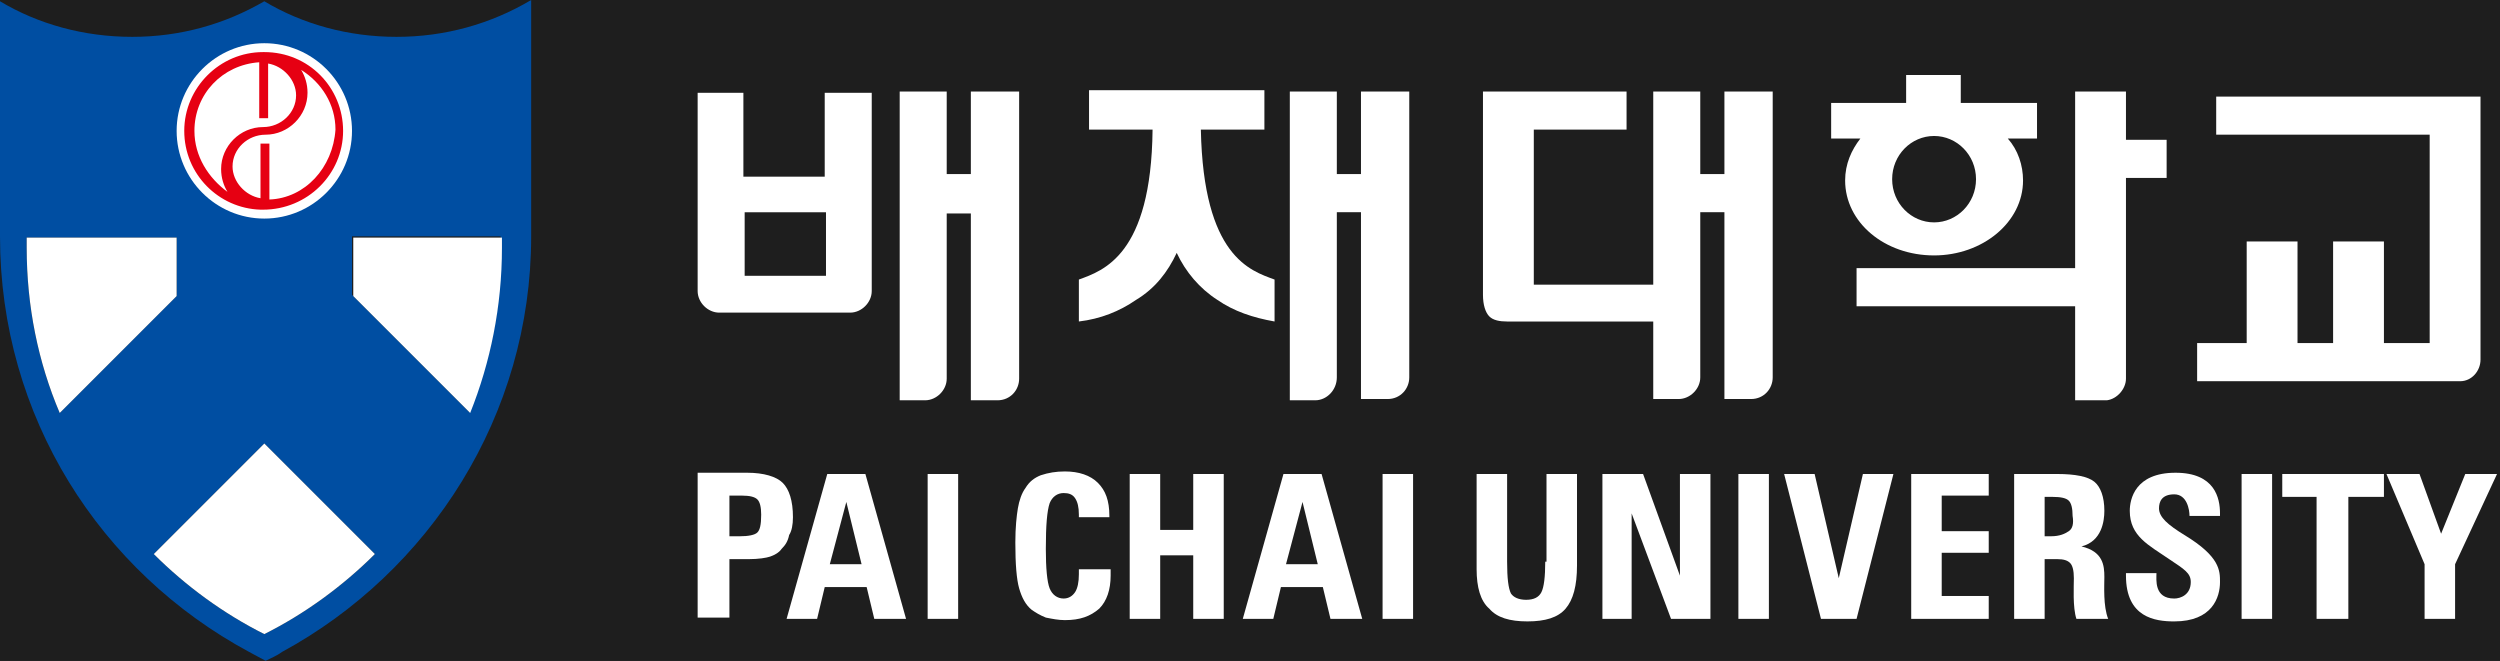
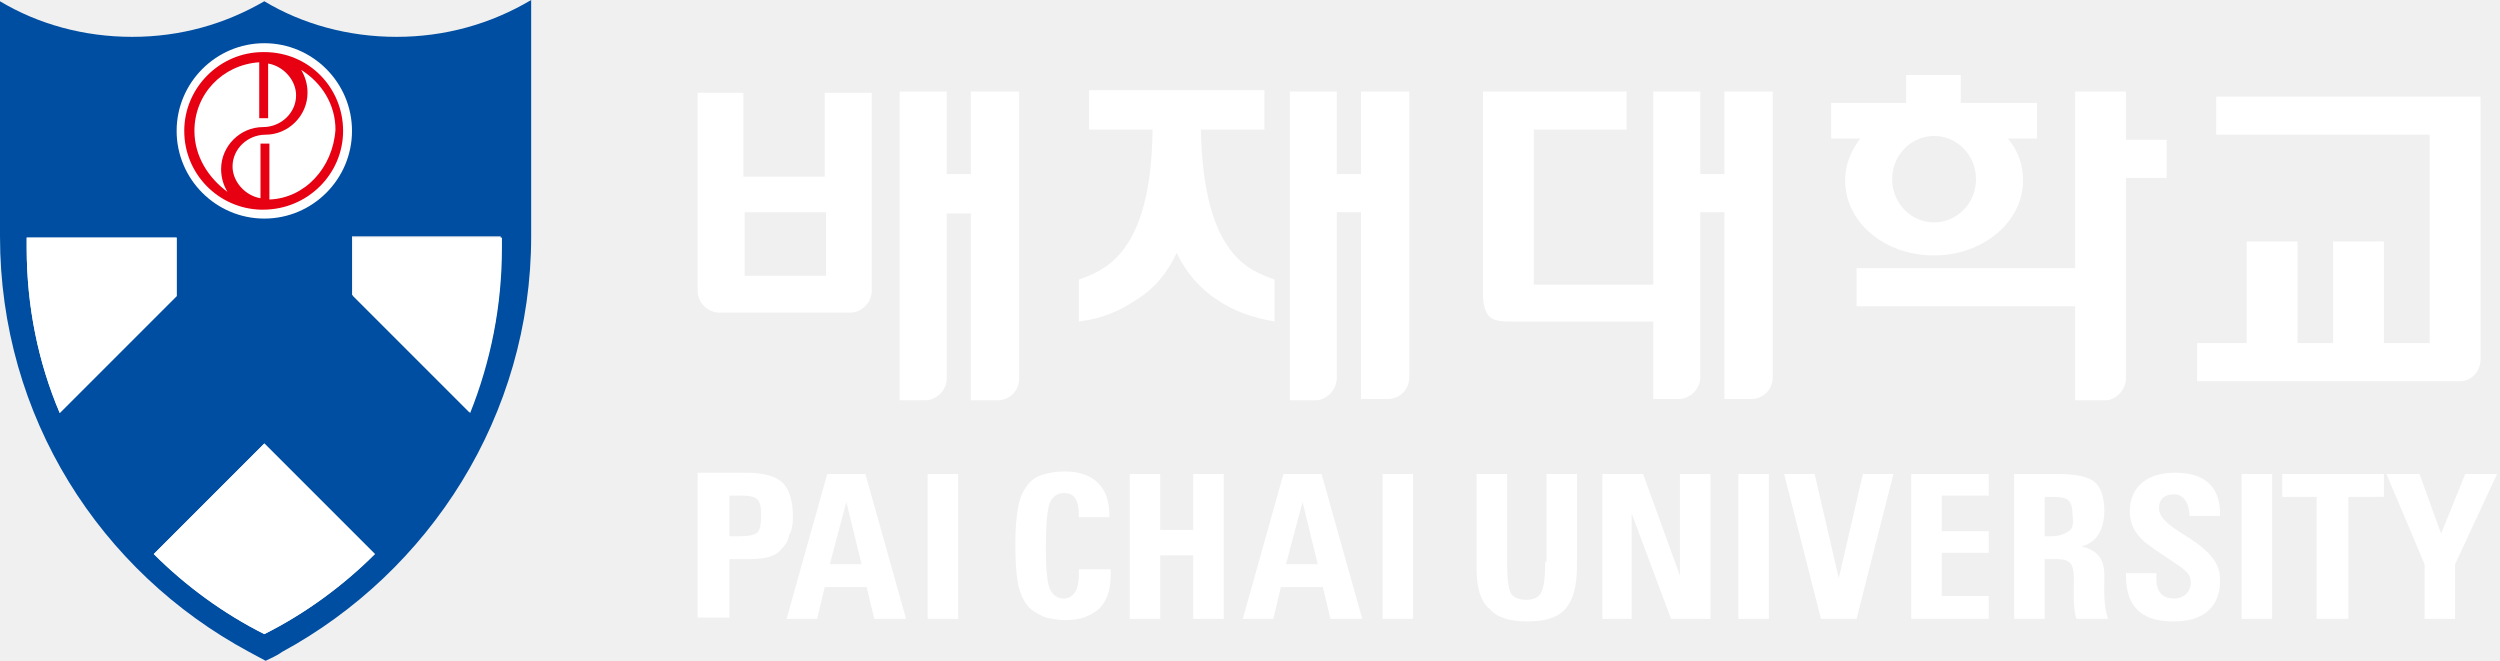
<svg xmlns="http://www.w3.org/2000/svg" width="469" height="124" viewBox="0 0 469 124" fill="none">
-   <rect width="469" height="124" fill="#1E1E1E" />
+   <rect width="469" height="124" fill="none" />
  <g clip-path="url(#clip0_0_1)">
    <path d="M148.757 97.029C148.757 93.93 148.042 91.785 146.85 90.593C145.658 89.401 143.274 88.686 140.175 88.686H130.878V115.862H136.838V104.896H140.175H140.414C142.321 104.896 143.751 104.658 144.466 104.419C145.181 104.181 146.135 103.704 146.612 102.989C147.327 102.274 147.804 101.559 148.042 100.367C148.519 99.652 148.757 98.46 148.757 97.029ZM142.082 99.89C141.606 100.367 140.414 100.605 138.745 100.605H136.838V92.977H139.222C140.652 92.977 141.606 93.215 142.082 93.692C142.559 94.169 142.798 95.122 142.798 96.552C142.798 98.46 142.559 99.413 142.082 99.89Z" fill="white" />
    <path d="M155.195 88.922L147.566 116.099H153.288L154.718 110.139H162.585L164.015 116.099H169.975L162.347 88.922H155.195ZM155.672 105.848L158.771 94.166L161.632 105.848H155.672Z" fill="white" />
    <path d="M179.749 88.922H174.027V116.099H179.749V88.922Z" fill="white" />
    <path d="M208.356 106.8H202.396C202.396 107.038 202.396 107.038 202.396 107.276C202.396 107.515 202.396 107.515 202.396 107.753C202.396 109.184 202.158 110.375 201.681 111.091C201.204 111.806 200.489 112.283 199.535 112.283C198.344 112.283 197.39 111.567 196.913 110.375C196.436 109.184 196.198 106.561 196.198 102.985C196.198 98.456 196.436 95.834 196.913 94.403C197.39 93.211 198.344 92.496 199.535 92.496C200.489 92.496 201.204 92.734 201.681 93.45C202.158 94.165 202.396 95.118 202.396 96.549V97.025H208.118V96.787C208.118 93.926 207.402 92.019 205.972 90.589C204.542 89.159 202.396 88.443 199.774 88.443C198.105 88.443 196.675 88.682 195.244 89.159C194.052 89.635 193.099 90.35 192.384 91.542C191.669 92.496 191.192 93.926 190.953 95.357C190.715 96.787 190.477 98.933 190.477 101.793C190.477 105.846 190.715 108.707 191.192 110.375C191.669 112.044 192.384 113.475 193.576 114.428C194.291 114.905 195.006 115.382 196.198 115.858C197.39 116.097 198.582 116.335 199.774 116.335C202.635 116.335 204.542 115.62 206.21 114.19C207.641 112.759 208.356 110.614 208.356 107.992C208.356 107.753 208.356 107.276 208.356 107.276C208.356 107.038 208.356 106.8 208.356 106.8Z" fill="white" />
    <path d="M223.851 99.411H217.653V88.922H211.932V116.099H217.653V104.179H223.851V116.099H229.573V88.922H223.851V99.411Z" fill="white" />
    <path d="M240.776 88.922L233.147 116.099H238.869L240.299 110.139H248.166L249.597 116.099H255.556L247.928 88.922H240.776ZM241.253 105.848L244.352 94.166L247.213 105.848H241.253Z" fill="white" />
    <path d="M265.093 88.922H259.371V116.099H265.093V88.922Z" fill="white" />
    <path d="M289.886 105.371C289.886 108.232 289.647 110.139 289.171 111.092C288.694 112.046 287.74 112.523 286.31 112.523C284.88 112.523 283.926 112.046 283.449 111.331C282.972 110.377 282.734 108.47 282.734 105.371V88.922H277.013V106.801C277.013 110.139 277.728 112.761 279.397 114.191C280.827 115.86 283.211 116.575 286.548 116.575C289.886 116.575 292.27 115.86 293.7 114.191C295.131 112.523 295.846 109.9 295.846 106.086V88.922H290.124V105.371H289.886Z" fill="white" />
    <path d="M331.844 88.922H326.122V116.099H331.844V88.922Z" fill="white" />
    <path d="M344.954 108.47L340.425 88.922H334.703L341.616 116.099H348.291L355.205 88.922H349.483L344.954 108.47Z" fill="white" />
    <path d="M315.155 107.993L308.242 88.922H306.096H303.474H300.613V116.099H306.096V96.312L313.486 116.099H315.155H318.254H320.877V88.922H315.155V107.993Z" fill="white" />
    <path d="M358.543 116.099H373.085V111.807H364.264V103.702H373.085V99.65H364.264V92.975H373.085V88.922H358.543V116.099Z" fill="white" />
    <path d="M394.778 108.232C394.778 106.086 394.54 103.464 390.487 102.51C394.302 101.557 394.778 97.742 394.778 95.835C394.778 93.213 394.063 91.306 392.871 90.352C391.679 89.399 389.295 88.922 385.958 88.922H377.853V116.099H383.574V104.894H385.958C387.15 104.894 387.865 105.133 388.342 105.609C388.819 106.086 389.057 107.04 389.057 108.47C389.057 109.9 388.819 113.953 389.534 116.099H395.494C394.54 113.715 394.778 109.9 394.778 108.232ZM388.103 99.65C387.388 100.126 386.435 100.603 384.766 100.603H383.574V93.213H385.004C386.673 93.213 387.627 93.451 388.103 93.928C388.58 94.405 388.819 95.358 388.819 96.789C389.057 98.219 388.819 99.173 388.103 99.65Z" fill="white" />
    <path d="M409.797 100.367C406.698 98.46 405.029 97.029 405.029 95.361C405.029 94.168 405.506 92.738 407.89 92.738C410.274 92.738 410.751 95.599 410.751 96.791H416.472V96.314C416.472 93.453 415.519 88.686 408.128 88.686C400.5 88.686 399.546 93.692 399.546 95.837C399.546 100.605 403.122 102.274 406.936 104.896C409.797 106.803 410.989 107.519 410.989 109.187C410.989 111.571 409.082 112.286 407.89 112.286C404.076 112.286 404.552 108.71 404.552 107.519H398.831C398.831 107.519 398.831 107.757 398.831 107.995C398.831 115.862 404.314 116.577 407.89 116.577C415.042 116.577 416.472 112.048 416.472 109.187C416.472 107.042 416.472 104.419 409.797 100.367Z" fill="white" />
    <path d="M426.246 88.922H420.524V116.099H426.246V88.922Z" fill="white" />
    <path d="M428.153 93.213H434.59V116.099H440.55V93.213H447.225V88.922H428.153V93.213Z" fill="white" />
    <path d="M462.482 88.922L457.952 100.126L453.899 88.922H447.701L454.853 105.848V116.099H460.574V105.848L468.441 88.922H462.482Z" fill="white" />
    <path d="M134.931 58.65H159.485C161.631 58.65 163.538 56.743 163.538 54.597V17.408H154.717V33.142H139.46V17.408H130.878V54.597C130.878 56.743 132.785 58.65 134.931 58.65ZM139.698 39.817H154.956V51.737H139.698V39.817Z" fill="white" />
    <path d="M465.343 67.464V18.117H415.758V25.269H455.807V64.365H447.225V45.294H437.69V64.365H431.015V45.294H421.479V64.365H412.182V71.517H461.529C463.674 71.517 465.343 69.61 465.343 67.464Z" fill="white" />
    <path d="M398.831 33.377H406.46V26.225H398.831V17.166H389.295V50.303H348.292V57.454H389.295V75.095H395.255C397.162 74.857 398.831 72.95 398.831 71.043V33.377Z" fill="white" />
    <path d="M323.5 32.661H318.97V17.166H310.15V53.402H287.741V24.318H305.143V17.166H278.205V55.309C278.205 57.216 278.682 58.646 279.397 59.361C280.112 60.077 281.304 60.315 282.735 60.315H310.15V74.857H314.917C317.063 74.857 318.97 72.95 318.97 70.804V39.813H323.5V74.857H328.506C330.89 74.857 332.559 72.95 332.559 70.804V17.166H323.5V32.661Z" fill="white" />
    <path d="M191.191 17.166H182.132V32.661H177.603V17.166H168.782V75.095H173.55C175.696 75.095 177.603 73.188 177.603 71.043V40.052H182.132V75.095H187.138C189.522 75.095 191.191 73.188 191.191 71.043V17.166Z" fill="white" />
    <path d="M346.147 33.853C346.147 41.72 353.537 47.918 362.834 47.918C371.893 47.918 379.522 41.72 379.522 33.853C379.522 30.992 378.568 28.132 376.661 25.986H382.144V19.311H367.84V14.066H357.59V19.311H343.524V25.986H349.007C347.339 28.132 346.147 30.754 346.147 33.853ZM362.834 25.509C367.125 25.509 370.701 29.085 370.701 33.615C370.701 38.144 367.125 41.72 362.834 41.72C358.543 41.72 354.967 38.144 354.967 33.615C354.967 29.085 358.543 25.509 362.834 25.509Z" fill="white" />
    <path d="M250.789 70.804V39.813H255.319V74.857H260.325C262.709 74.857 264.378 72.95 264.378 70.804V17.166H255.319V32.661H250.789V17.166H241.969V75.095H246.737C248.882 75.095 250.789 73.188 250.789 70.804Z" fill="white" />
    <path d="M220.752 47.438C222.42 51.014 225.043 54.113 228.38 56.259C231.479 58.404 235.055 59.596 239.108 60.311V52.444C234.578 50.776 225.758 48.153 225.281 24.314H237.201V16.924H204.303V24.314H216.222C215.984 47.915 206.925 50.776 202.396 52.444V60.311C206.448 59.834 210.024 58.404 213.123 56.259C216.699 54.113 219.083 51.014 220.752 47.438Z" fill="white" />
    <path d="M74.378 6.913C65.32 6.913 56.737 4.529 49.586 0.238C42.195 4.529 33.852 6.913 24.793 6.913C15.734 6.913 7.152 4.529 0 0.238V44.341C0 78.193 18.833 107.277 46.725 122.295C47.678 122.772 48.87 123.487 49.824 123.964C50.778 123.487 51.969 123.01 52.923 122.295C80.577 107.277 99.648 77.954 99.648 44.341V0C92.019 4.529 83.437 6.913 74.378 6.913ZM5.006 44.579H33.136V55.545L11.204 77.478C7.152 67.942 5.006 57.453 5.006 46.486V44.579ZM49.586 118.958C41.957 115.143 34.805 109.899 28.846 103.939L49.586 83.199L70.326 103.939C64.366 109.899 57.214 115.143 49.586 118.958ZM87.967 77.239L66.035 55.307V44.341H93.927V46.248C94.165 57.453 92.019 67.703 87.967 77.239Z" fill="#004EA2" />
    <path d="M66.273 44.578H94.165V46.485C94.165 57.451 92.02 67.941 88.206 77.476L66.273 55.544V44.578Z" fill="white" />
    <path d="M70.327 103.937C64.367 109.897 57.215 115.142 49.587 118.956C41.958 115.142 34.806 109.897 28.847 103.937L49.587 83.197L70.327 103.937Z" fill="white" />
    <path d="M33.137 44.578V55.544L11.205 77.476C7.152 67.941 5.007 57.451 5.007 46.485V44.578H33.137Z" fill="white" />
    <path d="M66.035 24.556C66.035 33.615 58.645 41.006 49.586 41.006C40.527 41.006 33.137 33.615 33.137 24.556C33.137 15.498 40.527 8.107 49.586 8.107C58.645 8.107 66.035 15.498 66.035 24.556Z" fill="white" />
    <path d="M64.365 24.554C64.365 16.448 57.929 9.773 49.585 9.773H49.347C41.241 9.773 34.566 16.448 34.566 24.554C34.566 32.659 41.003 39.096 48.87 39.334C49.108 39.334 49.347 39.334 49.347 39.334C57.691 39.334 64.365 32.659 64.365 24.554ZM36.474 24.554C36.474 17.64 41.718 12.157 48.632 11.681V22.17H50.3V11.919C53.161 12.396 55.545 15.018 55.545 17.879C55.545 21.216 52.684 23.839 49.347 23.839C45.056 23.839 41.48 27.415 41.48 31.706C41.48 33.374 41.957 34.805 42.672 35.997C39.096 33.374 36.474 29.322 36.474 24.554ZM50.539 37.427V26.938H48.87V37.188C46.009 36.712 43.625 34.09 43.625 31.229C43.625 27.891 46.486 25.269 49.824 25.269C54.115 25.269 57.691 21.693 57.691 17.402C57.691 15.733 57.214 14.303 56.498 13.111C60.313 15.495 62.935 19.547 62.935 24.315C62.458 31.467 57.214 37.189 50.539 37.427Z" fill="#E60012" />
  </g>
  <defs>
    <clipPath id="clip0_0_1">
      <rect width="469" height="124" fill="none" />
    </clipPath>
  </defs>
</svg>
